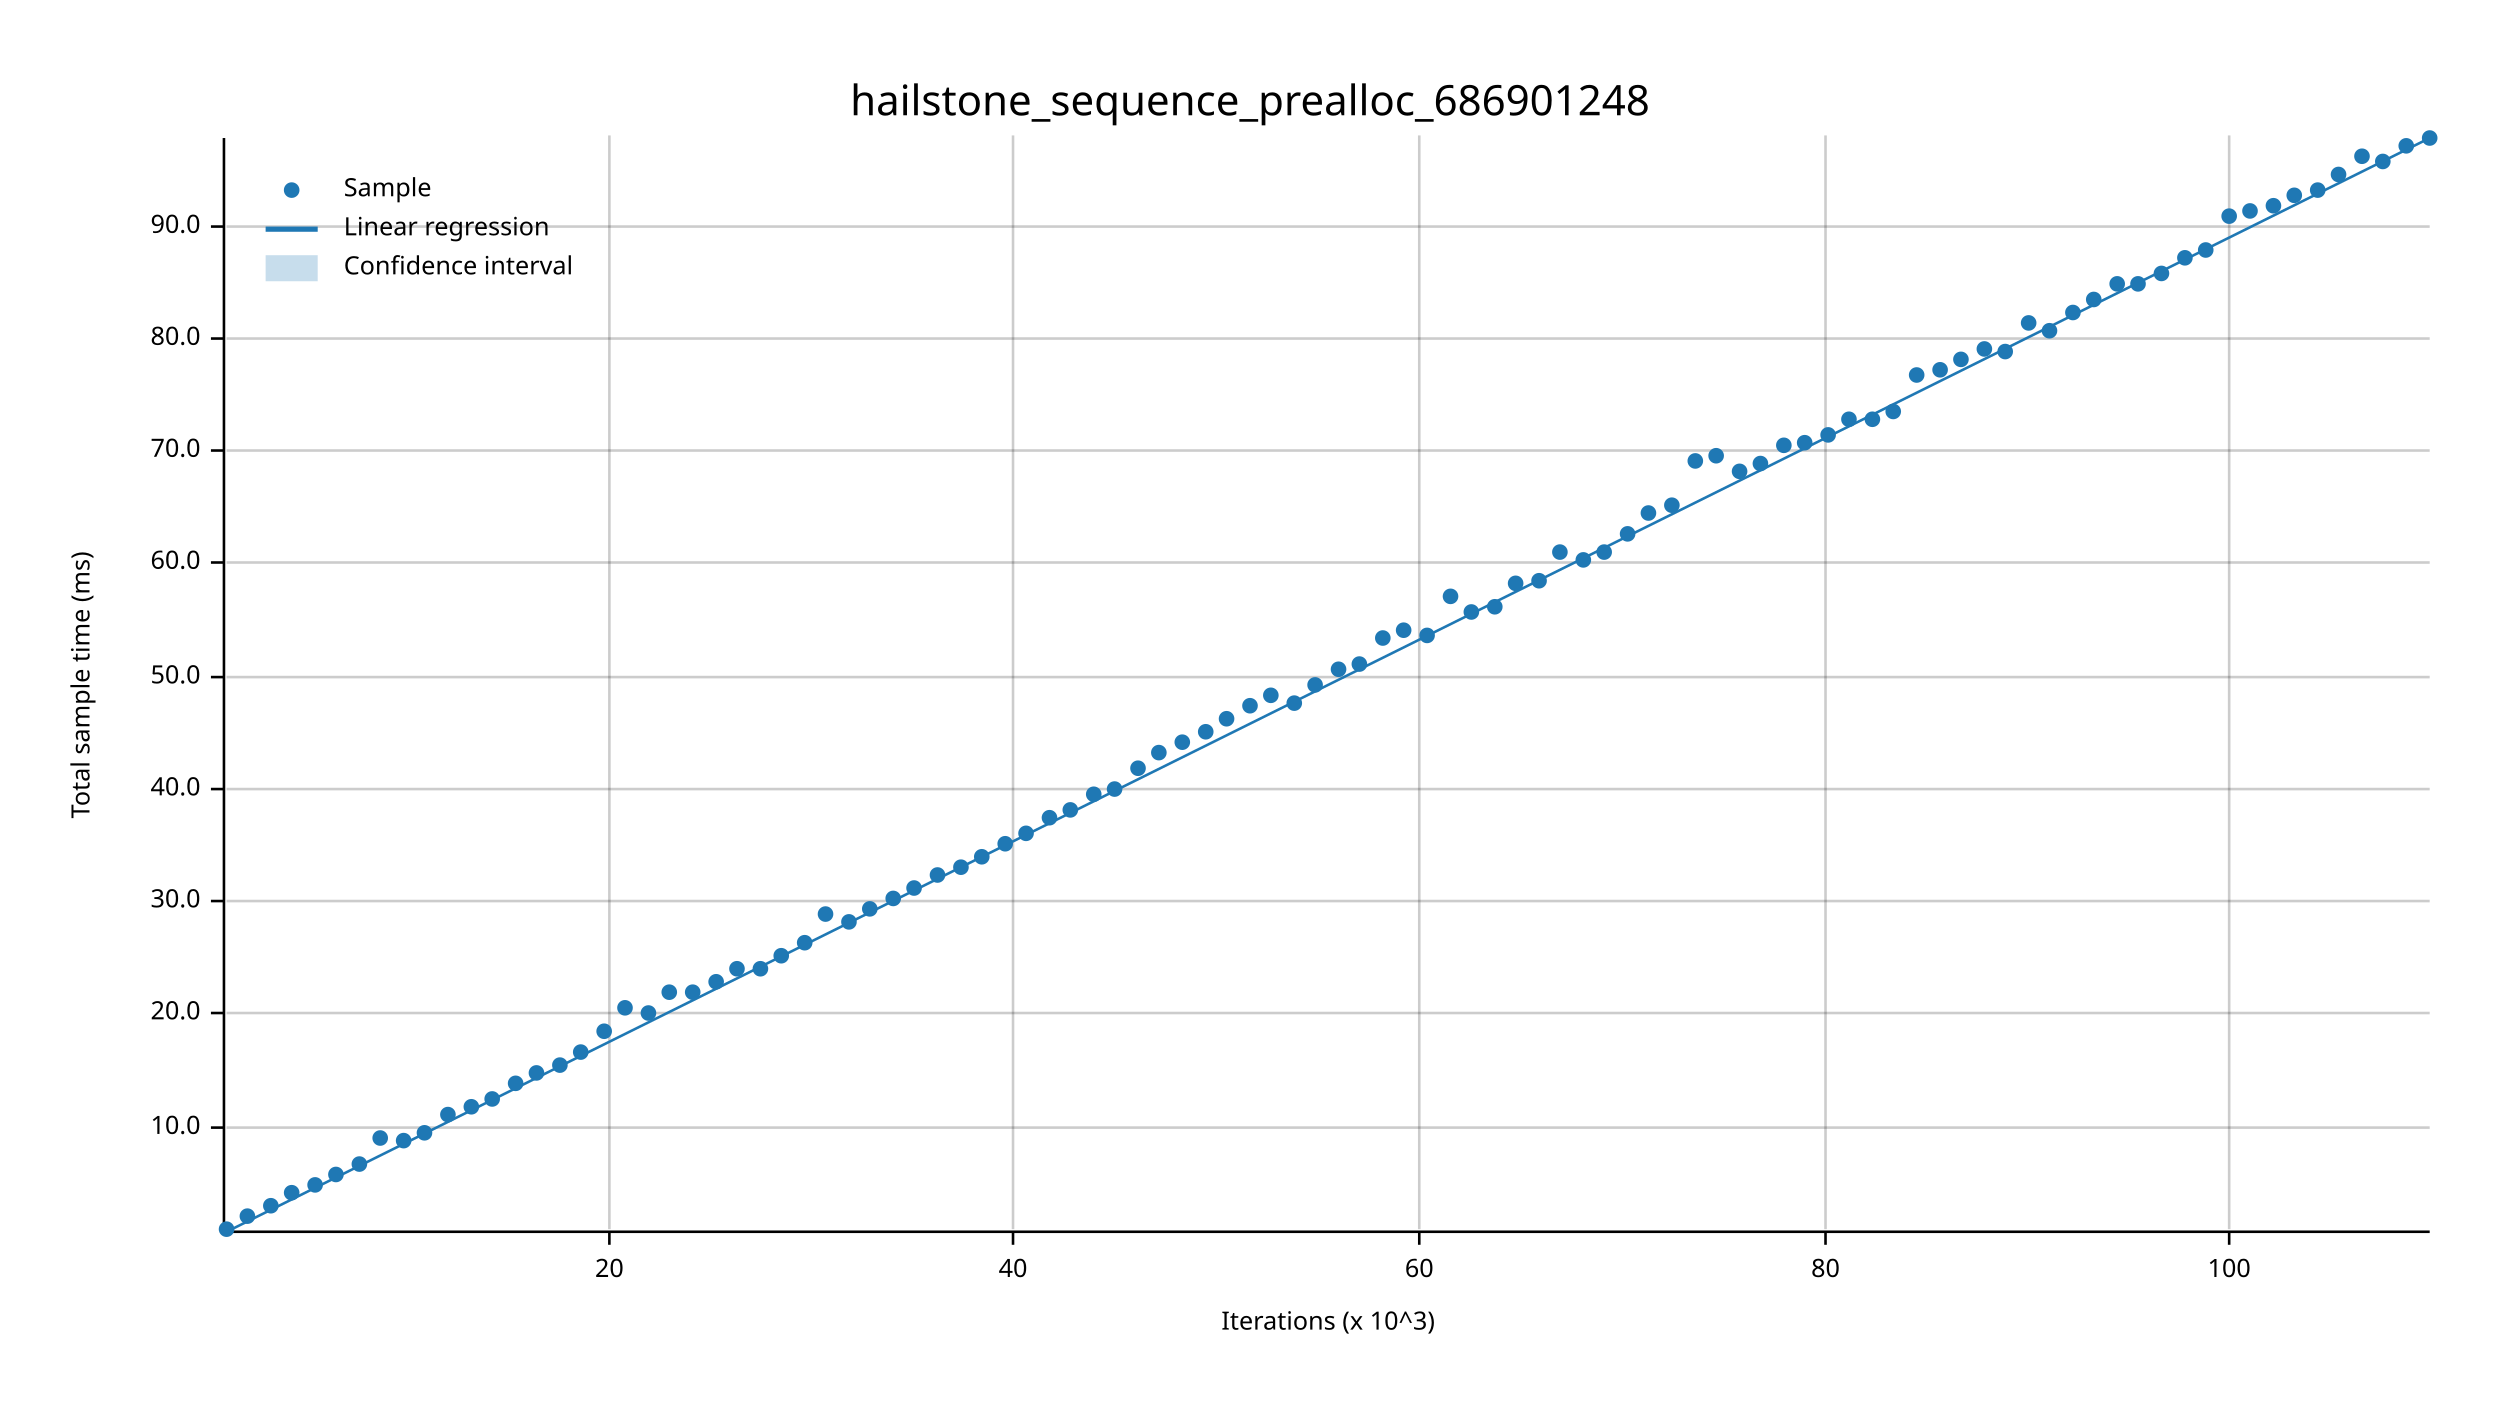
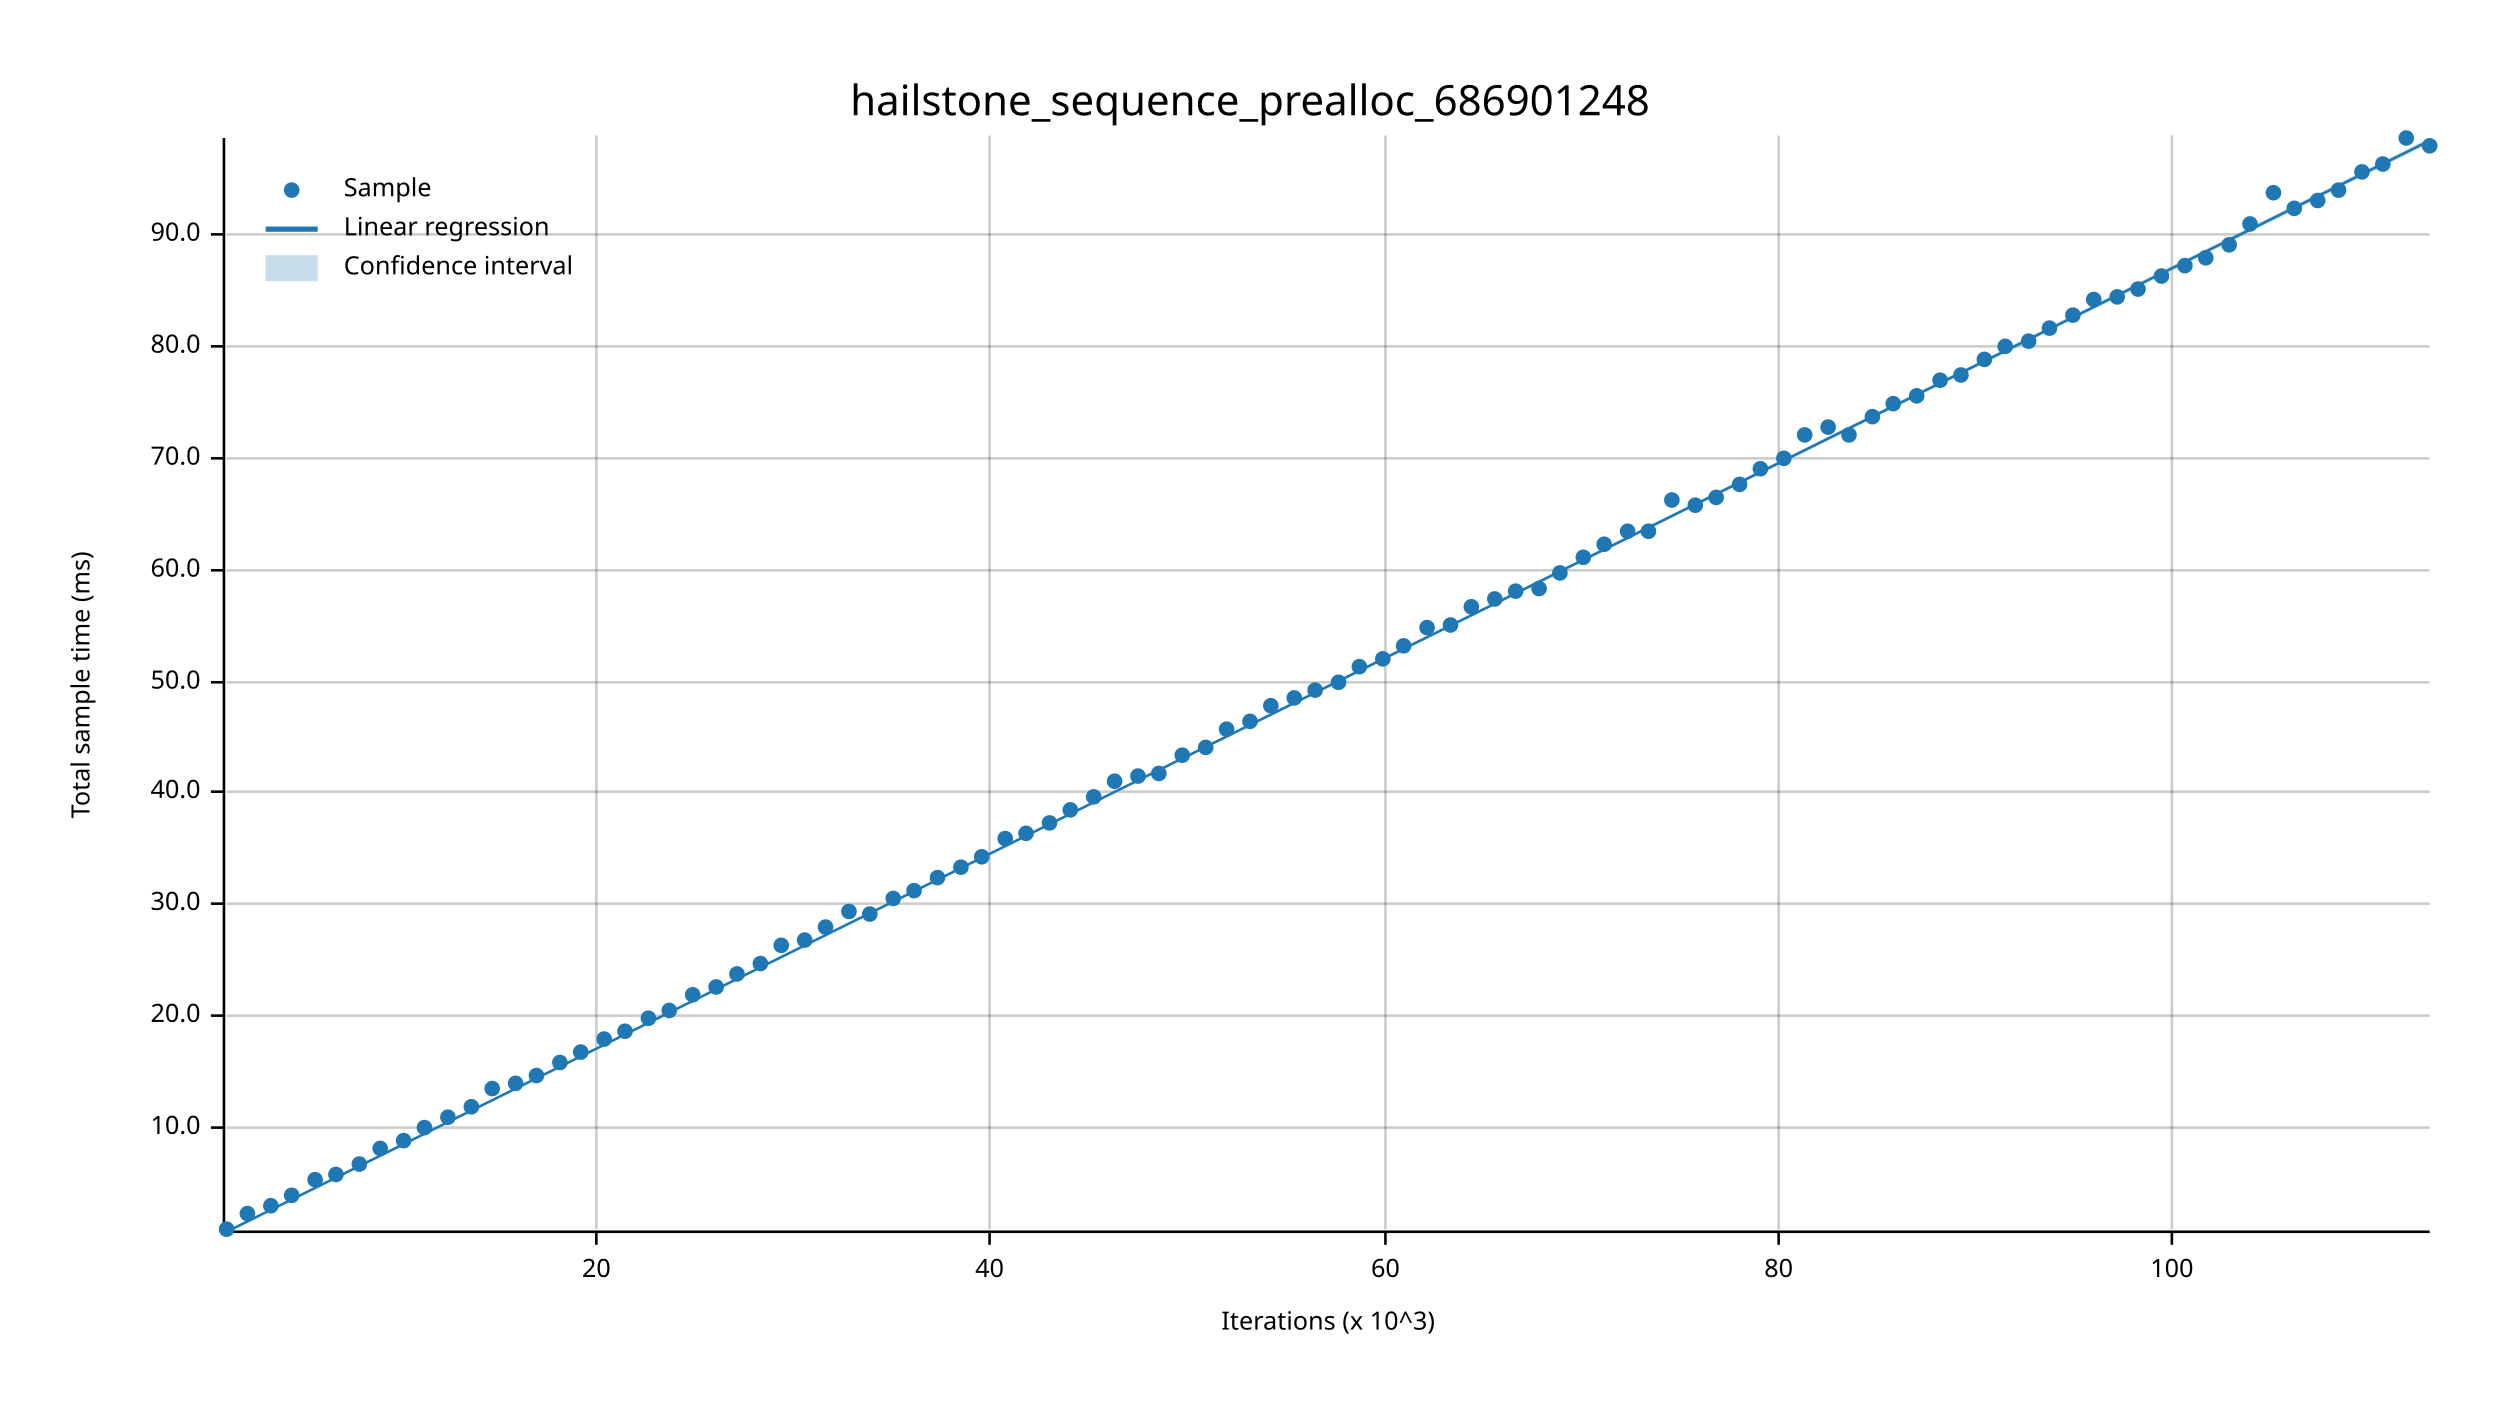
<svg xmlns="http://www.w3.org/2000/svg" width="960" height="540" viewBox="0 0 960 540">
  <text x="480" y="32" dy="0.76em" text-anchor="middle" font-family="sans-serif" font-size="16.129" opacity="1" fill="#000000">
hailstone_sequence_prealloc_686901248
</text>
  <text x="27" y="263" dy="0.76em" text-anchor="middle" font-family="sans-serif" font-size="9.677" opacity="1" fill="#000000" transform="rotate(270, 27, 263)">
Total sample time (ms)
</text>
  <text x="510" y="513" dy="-0.5ex" text-anchor="middle" font-family="sans-serif" font-size="9.677" opacity="1" fill="#000000">
Iterations (x 10^3)
</text>
-   <line opacity="0.2" stroke="#000000" stroke-width="1" x1="234" y1="472" x2="234" y2="52" />
-   <line opacity="0.2" stroke="#000000" stroke-width="1" x1="389" y1="472" x2="389" y2="52" />
-   <line opacity="0.2" stroke="#000000" stroke-width="1" x1="545" y1="472" x2="545" y2="52" />
-   <line opacity="0.2" stroke="#000000" stroke-width="1" x1="701" y1="472" x2="701" y2="52" />
-   <line opacity="0.2" stroke="#000000" stroke-width="1" x1="856" y1="472" x2="856" y2="52" />
+   <line opacity="0.2" stroke="#000000" stroke-width="1" x1="229" y1="472" x2="229" y2="52" />
+   <line opacity="0.2" stroke="#000000" stroke-width="1" x1="380" y1="472" x2="380" y2="52" />
+   <line opacity="0.2" stroke="#000000" stroke-width="1" x1="532" y1="472" x2="532" y2="52" />
+   <line opacity="0.2" stroke="#000000" stroke-width="1" x1="683" y1="472" x2="683" y2="52" />
+   <line opacity="0.2" stroke="#000000" stroke-width="1" x1="834" y1="472" x2="834" y2="52" />
  <line opacity="0.2" stroke="#000000" stroke-width="1" x1="87" y1="433" x2="933" y2="433" />
-   <line opacity="0.2" stroke="#000000" stroke-width="1" x1="87" y1="389" x2="933" y2="389" />
-   <line opacity="0.2" stroke="#000000" stroke-width="1" x1="87" y1="346" x2="933" y2="346" />
-   <line opacity="0.2" stroke="#000000" stroke-width="1" x1="87" y1="303" x2="933" y2="303" />
-   <line opacity="0.2" stroke="#000000" stroke-width="1" x1="87" y1="260" x2="933" y2="260" />
-   <line opacity="0.2" stroke="#000000" stroke-width="1" x1="87" y1="216" x2="933" y2="216" />
-   <line opacity="0.2" stroke="#000000" stroke-width="1" x1="87" y1="173" x2="933" y2="173" />
-   <line opacity="0.2" stroke="#000000" stroke-width="1" x1="87" y1="130" x2="933" y2="130" />
-   <line opacity="0.2" stroke="#000000" stroke-width="1" x1="87" y1="87" x2="933" y2="87" />
+   <line opacity="0.2" stroke="#000000" stroke-width="1" x1="87" y1="390" x2="933" y2="390" />
+   <line opacity="0.2" stroke="#000000" stroke-width="1" x1="87" y1="347" x2="933" y2="347" />
+   <line opacity="0.2" stroke="#000000" stroke-width="1" x1="87" y1="304" x2="933" y2="304" />
+   <line opacity="0.2" stroke="#000000" stroke-width="1" x1="87" y1="262" x2="933" y2="262" />
+   <line opacity="0.2" stroke="#000000" stroke-width="1" x1="87" y1="219" x2="933" y2="219" />
+   <line opacity="0.2" stroke="#000000" stroke-width="1" x1="87" y1="176" x2="933" y2="176" />
+   <line opacity="0.2" stroke="#000000" stroke-width="1" x1="87" y1="133" x2="933" y2="133" />
+   <line opacity="0.2" stroke="#000000" stroke-width="1" x1="87" y1="90" x2="933" y2="90" />
  <polyline fill="none" opacity="1" stroke="#000000" stroke-width="1" points="86,53 86,473 " />
  <text x="77" y="433" dy="0.5ex" text-anchor="end" font-family="sans-serif" font-size="9.677" opacity="1" fill="#000000">
10.0
</text>
  <polyline fill="none" opacity="1" stroke="#000000" stroke-width="1" points="81,433 86,433 " />
-   <text x="77" y="389" dy="0.5ex" text-anchor="end" font-family="sans-serif" font-size="9.677" opacity="1" fill="#000000">
+   <text x="77" y="390" dy="0.5ex" text-anchor="end" font-family="sans-serif" font-size="9.677" opacity="1" fill="#000000">
20.0
</text>
-   <polyline fill="none" opacity="1" stroke="#000000" stroke-width="1" points="81,389 86,389 " />
-   <text x="77" y="346" dy="0.5ex" text-anchor="end" font-family="sans-serif" font-size="9.677" opacity="1" fill="#000000">
+   <polyline fill="none" opacity="1" stroke="#000000" stroke-width="1" points="81,390 86,390 " />
+   <text x="77" y="347" dy="0.5ex" text-anchor="end" font-family="sans-serif" font-size="9.677" opacity="1" fill="#000000">
30.0
</text>
-   <polyline fill="none" opacity="1" stroke="#000000" stroke-width="1" points="81,346 86,346 " />
-   <text x="77" y="303" dy="0.5ex" text-anchor="end" font-family="sans-serif" font-size="9.677" opacity="1" fill="#000000">
+   <polyline fill="none" opacity="1" stroke="#000000" stroke-width="1" points="81,347 86,347 " />
+   <text x="77" y="304" dy="0.5ex" text-anchor="end" font-family="sans-serif" font-size="9.677" opacity="1" fill="#000000">
40.0
</text>
-   <polyline fill="none" opacity="1" stroke="#000000" stroke-width="1" points="81,303 86,303 " />
-   <text x="77" y="260" dy="0.5ex" text-anchor="end" font-family="sans-serif" font-size="9.677" opacity="1" fill="#000000">
+   <polyline fill="none" opacity="1" stroke="#000000" stroke-width="1" points="81,304 86,304 " />
+   <text x="77" y="262" dy="0.5ex" text-anchor="end" font-family="sans-serif" font-size="9.677" opacity="1" fill="#000000">
50.0
</text>
-   <polyline fill="none" opacity="1" stroke="#000000" stroke-width="1" points="81,260 86,260 " />
-   <text x="77" y="216" dy="0.5ex" text-anchor="end" font-family="sans-serif" font-size="9.677" opacity="1" fill="#000000">
+   <polyline fill="none" opacity="1" stroke="#000000" stroke-width="1" points="81,262 86,262 " />
+   <text x="77" y="219" dy="0.5ex" text-anchor="end" font-family="sans-serif" font-size="9.677" opacity="1" fill="#000000">
60.0
</text>
-   <polyline fill="none" opacity="1" stroke="#000000" stroke-width="1" points="81,216 86,216 " />
-   <text x="77" y="173" dy="0.5ex" text-anchor="end" font-family="sans-serif" font-size="9.677" opacity="1" fill="#000000">
+   <polyline fill="none" opacity="1" stroke="#000000" stroke-width="1" points="81,219 86,219 " />
+   <text x="77" y="176" dy="0.5ex" text-anchor="end" font-family="sans-serif" font-size="9.677" opacity="1" fill="#000000">
70.0
</text>
-   <polyline fill="none" opacity="1" stroke="#000000" stroke-width="1" points="81,173 86,173 " />
-   <text x="77" y="130" dy="0.5ex" text-anchor="end" font-family="sans-serif" font-size="9.677" opacity="1" fill="#000000">
+   <polyline fill="none" opacity="1" stroke="#000000" stroke-width="1" points="81,176 86,176 " />
+   <text x="77" y="133" dy="0.5ex" text-anchor="end" font-family="sans-serif" font-size="9.677" opacity="1" fill="#000000">
80.0
</text>
-   <polyline fill="none" opacity="1" stroke="#000000" stroke-width="1" points="81,130 86,130 " />
-   <text x="77" y="87" dy="0.5ex" text-anchor="end" font-family="sans-serif" font-size="9.677" opacity="1" fill="#000000">
+   <polyline fill="none" opacity="1" stroke="#000000" stroke-width="1" points="81,133 86,133 " />
+   <text x="77" y="90" dy="0.5ex" text-anchor="end" font-family="sans-serif" font-size="9.677" opacity="1" fill="#000000">
90.0
</text>
-   <polyline fill="none" opacity="1" stroke="#000000" stroke-width="1" points="81,87 86,87 " />
+   <polyline fill="none" opacity="1" stroke="#000000" stroke-width="1" points="81,90 86,90 " />
  <polyline fill="none" opacity="1" stroke="#000000" stroke-width="1" points="87,473 933,473 " />
-   <text x="234" y="483" dy="0.76em" text-anchor="middle" font-family="sans-serif" font-size="9.677" opacity="1" fill="#000000">
+   <text x="229" y="483" dy="0.76em" text-anchor="middle" font-family="sans-serif" font-size="9.677" opacity="1" fill="#000000">
20
</text>
-   <polyline fill="none" opacity="1" stroke="#000000" stroke-width="1" points="234,473 234,478 " />
-   <text x="389" y="483" dy="0.76em" text-anchor="middle" font-family="sans-serif" font-size="9.677" opacity="1" fill="#000000">
+   <polyline fill="none" opacity="1" stroke="#000000" stroke-width="1" points="229,473 229,478 " />
+   <text x="380" y="483" dy="0.76em" text-anchor="middle" font-family="sans-serif" font-size="9.677" opacity="1" fill="#000000">
40
</text>
-   <polyline fill="none" opacity="1" stroke="#000000" stroke-width="1" points="389,473 389,478 " />
-   <text x="545" y="483" dy="0.76em" text-anchor="middle" font-family="sans-serif" font-size="9.677" opacity="1" fill="#000000">
+   <polyline fill="none" opacity="1" stroke="#000000" stroke-width="1" points="380,473 380,478 " />
+   <text x="532" y="483" dy="0.76em" text-anchor="middle" font-family="sans-serif" font-size="9.677" opacity="1" fill="#000000">
60
</text>
-   <polyline fill="none" opacity="1" stroke="#000000" stroke-width="1" points="545,473 545,478 " />
-   <text x="701" y="483" dy="0.76em" text-anchor="middle" font-family="sans-serif" font-size="9.677" opacity="1" fill="#000000">
+   <polyline fill="none" opacity="1" stroke="#000000" stroke-width="1" points="532,473 532,478 " />
+   <text x="683" y="483" dy="0.76em" text-anchor="middle" font-family="sans-serif" font-size="9.677" opacity="1" fill="#000000">
80
</text>
-   <polyline fill="none" opacity="1" stroke="#000000" stroke-width="1" points="701,473 701,478 " />
-   <text x="856" y="483" dy="0.76em" text-anchor="middle" font-family="sans-serif" font-size="9.677" opacity="1" fill="#000000">
+   <polyline fill="none" opacity="1" stroke="#000000" stroke-width="1" points="683,473 683,478 " />
+   <text x="834" y="483" dy="0.76em" text-anchor="middle" font-family="sans-serif" font-size="9.677" opacity="1" fill="#000000">
100
</text>
-   <polyline fill="none" opacity="1" stroke="#000000" stroke-width="1" points="856,473 856,478 " />
+   <polyline fill="none" opacity="1" stroke="#000000" stroke-width="1" points="834,473 834,478 " />
  <circle cx="87" cy="472" r="3" opacity="1" fill="#1F78B4" stroke="none" stroke-width="1" />
-   <circle cx="95" cy="467" r="3" opacity="1" fill="#1F78B4" stroke="none" stroke-width="1" />
+   <circle cx="95" cy="466" r="3" opacity="1" fill="#1F78B4" stroke="none" stroke-width="1" />
  <circle cx="104" cy="463" r="3" opacity="1" fill="#1F78B4" stroke="none" stroke-width="1" />
-   <circle cx="112" cy="458" r="3" opacity="1" fill="#1F78B4" stroke="none" stroke-width="1" />
-   <circle cx="121" cy="455" r="3" opacity="1" fill="#1F78B4" stroke="none" stroke-width="1" />
+   <circle cx="112" cy="459" r="3" opacity="1" fill="#1F78B4" stroke="none" stroke-width="1" />
+   <circle cx="121" cy="453" r="3" opacity="1" fill="#1F78B4" stroke="none" stroke-width="1" />
  <circle cx="129" cy="451" r="3" opacity="1" fill="#1F78B4" stroke="none" stroke-width="1" />
  <circle cx="138" cy="447" r="3" opacity="1" fill="#1F78B4" stroke="none" stroke-width="1" />
-   <circle cx="146" cy="437" r="3" opacity="1" fill="#1F78B4" stroke="none" stroke-width="1" />
+   <circle cx="146" cy="441" r="3" opacity="1" fill="#1F78B4" stroke="none" stroke-width="1" />
  <circle cx="155" cy="438" r="3" opacity="1" fill="#1F78B4" stroke="none" stroke-width="1" />
-   <circle cx="163" cy="435" r="3" opacity="1" fill="#1F78B4" stroke="none" stroke-width="1" />
-   <circle cx="172" cy="428" r="3" opacity="1" fill="#1F78B4" stroke="none" stroke-width="1" />
+   <circle cx="163" cy="433" r="3" opacity="1" fill="#1F78B4" stroke="none" stroke-width="1" />
+   <circle cx="172" cy="429" r="3" opacity="1" fill="#1F78B4" stroke="none" stroke-width="1" />
  <circle cx="181" cy="425" r="3" opacity="1" fill="#1F78B4" stroke="none" stroke-width="1" />
-   <circle cx="189" cy="422" r="3" opacity="1" fill="#1F78B4" stroke="none" stroke-width="1" />
+   <circle cx="189" cy="418" r="3" opacity="1" fill="#1F78B4" stroke="none" stroke-width="1" />
  <circle cx="198" cy="416" r="3" opacity="1" fill="#1F78B4" stroke="none" stroke-width="1" />
-   <circle cx="206" cy="412" r="3" opacity="1" fill="#1F78B4" stroke="none" stroke-width="1" />
-   <circle cx="215" cy="409" r="3" opacity="1" fill="#1F78B4" stroke="none" stroke-width="1" />
+   <circle cx="206" cy="413" r="3" opacity="1" fill="#1F78B4" stroke="none" stroke-width="1" />
+   <circle cx="215" cy="408" r="3" opacity="1" fill="#1F78B4" stroke="none" stroke-width="1" />
  <circle cx="223" cy="404" r="3" opacity="1" fill="#1F78B4" stroke="none" stroke-width="1" />
-   <circle cx="232" cy="396" r="3" opacity="1" fill="#1F78B4" stroke="none" stroke-width="1" />
-   <circle cx="240" cy="387" r="3" opacity="1" fill="#1F78B4" stroke="none" stroke-width="1" />
-   <circle cx="249" cy="389" r="3" opacity="1" fill="#1F78B4" stroke="none" stroke-width="1" />
-   <circle cx="257" cy="381" r="3" opacity="1" fill="#1F78B4" stroke="none" stroke-width="1" />
-   <circle cx="266" cy="381" r="3" opacity="1" fill="#1F78B4" stroke="none" stroke-width="1" />
-   <circle cx="275" cy="377" r="3" opacity="1" fill="#1F78B4" stroke="none" stroke-width="1" />
-   <circle cx="283" cy="372" r="3" opacity="1" fill="#1F78B4" stroke="none" stroke-width="1" />
-   <circle cx="292" cy="372" r="3" opacity="1" fill="#1F78B4" stroke="none" stroke-width="1" />
-   <circle cx="300" cy="367" r="3" opacity="1" fill="#1F78B4" stroke="none" stroke-width="1" />
-   <circle cx="309" cy="362" r="3" opacity="1" fill="#1F78B4" stroke="none" stroke-width="1" />
-   <circle cx="317" cy="351" r="3" opacity="1" fill="#1F78B4" stroke="none" stroke-width="1" />
-   <circle cx="326" cy="354" r="3" opacity="1" fill="#1F78B4" stroke="none" stroke-width="1" />
-   <circle cx="334" cy="349" r="3" opacity="1" fill="#1F78B4" stroke="none" stroke-width="1" />
+   <circle cx="232" cy="399" r="3" opacity="1" fill="#1F78B4" stroke="none" stroke-width="1" />
+   <circle cx="240" cy="396" r="3" opacity="1" fill="#1F78B4" stroke="none" stroke-width="1" />
+   <circle cx="249" cy="391" r="3" opacity="1" fill="#1F78B4" stroke="none" stroke-width="1" />
+   <circle cx="257" cy="388" r="3" opacity="1" fill="#1F78B4" stroke="none" stroke-width="1" />
+   <circle cx="266" cy="382" r="3" opacity="1" fill="#1F78B4" stroke="none" stroke-width="1" />
+   <circle cx="275" cy="379" r="3" opacity="1" fill="#1F78B4" stroke="none" stroke-width="1" />
+   <circle cx="283" cy="374" r="3" opacity="1" fill="#1F78B4" stroke="none" stroke-width="1" />
+   <circle cx="292" cy="370" r="3" opacity="1" fill="#1F78B4" stroke="none" stroke-width="1" />
+   <circle cx="300" cy="363" r="3" opacity="1" fill="#1F78B4" stroke="none" stroke-width="1" />
+   <circle cx="309" cy="361" r="3" opacity="1" fill="#1F78B4" stroke="none" stroke-width="1" />
+   <circle cx="317" cy="356" r="3" opacity="1" fill="#1F78B4" stroke="none" stroke-width="1" />
+   <circle cx="326" cy="350" r="3" opacity="1" fill="#1F78B4" stroke="none" stroke-width="1" />
+   <circle cx="334" cy="351" r="3" opacity="1" fill="#1F78B4" stroke="none" stroke-width="1" />
  <circle cx="343" cy="345" r="3" opacity="1" fill="#1F78B4" stroke="none" stroke-width="1" />
-   <circle cx="351" cy="341" r="3" opacity="1" fill="#1F78B4" stroke="none" stroke-width="1" />
-   <circle cx="360" cy="336" r="3" opacity="1" fill="#1F78B4" stroke="none" stroke-width="1" />
+   <circle cx="351" cy="342" r="3" opacity="1" fill="#1F78B4" stroke="none" stroke-width="1" />
+   <circle cx="360" cy="337" r="3" opacity="1" fill="#1F78B4" stroke="none" stroke-width="1" />
  <circle cx="369" cy="333" r="3" opacity="1" fill="#1F78B4" stroke="none" stroke-width="1" />
  <circle cx="377" cy="329" r="3" opacity="1" fill="#1F78B4" stroke="none" stroke-width="1" />
-   <circle cx="386" cy="324" r="3" opacity="1" fill="#1F78B4" stroke="none" stroke-width="1" />
+   <circle cx="386" cy="322" r="3" opacity="1" fill="#1F78B4" stroke="none" stroke-width="1" />
  <circle cx="394" cy="320" r="3" opacity="1" fill="#1F78B4" stroke="none" stroke-width="1" />
-   <circle cx="403" cy="314" r="3" opacity="1" fill="#1F78B4" stroke="none" stroke-width="1" />
+   <circle cx="403" cy="316" r="3" opacity="1" fill="#1F78B4" stroke="none" stroke-width="1" />
  <circle cx="411" cy="311" r="3" opacity="1" fill="#1F78B4" stroke="none" stroke-width="1" />
-   <circle cx="420" cy="305" r="3" opacity="1" fill="#1F78B4" stroke="none" stroke-width="1" />
-   <circle cx="428" cy="303" r="3" opacity="1" fill="#1F78B4" stroke="none" stroke-width="1" />
-   <circle cx="437" cy="295" r="3" opacity="1" fill="#1F78B4" stroke="none" stroke-width="1" />
-   <circle cx="445" cy="289" r="3" opacity="1" fill="#1F78B4" stroke="none" stroke-width="1" />
-   <circle cx="454" cy="285" r="3" opacity="1" fill="#1F78B4" stroke="none" stroke-width="1" />
-   <circle cx="463" cy="281" r="3" opacity="1" fill="#1F78B4" stroke="none" stroke-width="1" />
-   <circle cx="471" cy="276" r="3" opacity="1" fill="#1F78B4" stroke="none" stroke-width="1" />
-   <circle cx="480" cy="271" r="3" opacity="1" fill="#1F78B4" stroke="none" stroke-width="1" />
-   <circle cx="488" cy="267" r="3" opacity="1" fill="#1F78B4" stroke="none" stroke-width="1" />
-   <circle cx="497" cy="270" r="3" opacity="1" fill="#1F78B4" stroke="none" stroke-width="1" />
-   <circle cx="505" cy="263" r="3" opacity="1" fill="#1F78B4" stroke="none" stroke-width="1" />
-   <circle cx="514" cy="257" r="3" opacity="1" fill="#1F78B4" stroke="none" stroke-width="1" />
-   <circle cx="522" cy="255" r="3" opacity="1" fill="#1F78B4" stroke="none" stroke-width="1" />
-   <circle cx="531" cy="245" r="3" opacity="1" fill="#1F78B4" stroke="none" stroke-width="1" />
-   <circle cx="539" cy="242" r="3" opacity="1" fill="#1F78B4" stroke="none" stroke-width="1" />
-   <circle cx="548" cy="244" r="3" opacity="1" fill="#1F78B4" stroke="none" stroke-width="1" />
-   <circle cx="557" cy="229" r="3" opacity="1" fill="#1F78B4" stroke="none" stroke-width="1" />
-   <circle cx="565" cy="235" r="3" opacity="1" fill="#1F78B4" stroke="none" stroke-width="1" />
-   <circle cx="574" cy="233" r="3" opacity="1" fill="#1F78B4" stroke="none" stroke-width="1" />
-   <circle cx="582" cy="224" r="3" opacity="1" fill="#1F78B4" stroke="none" stroke-width="1" />
-   <circle cx="591" cy="223" r="3" opacity="1" fill="#1F78B4" stroke="none" stroke-width="1" />
-   <circle cx="599" cy="212" r="3" opacity="1" fill="#1F78B4" stroke="none" stroke-width="1" />
-   <circle cx="608" cy="215" r="3" opacity="1" fill="#1F78B4" stroke="none" stroke-width="1" />
-   <circle cx="616" cy="212" r="3" opacity="1" fill="#1F78B4" stroke="none" stroke-width="1" />
-   <circle cx="625" cy="205" r="3" opacity="1" fill="#1F78B4" stroke="none" stroke-width="1" />
-   <circle cx="633" cy="197" r="3" opacity="1" fill="#1F78B4" stroke="none" stroke-width="1" />
-   <circle cx="642" cy="194" r="3" opacity="1" fill="#1F78B4" stroke="none" stroke-width="1" />
-   <circle cx="651" cy="177" r="3" opacity="1" fill="#1F78B4" stroke="none" stroke-width="1" />
-   <circle cx="659" cy="175" r="3" opacity="1" fill="#1F78B4" stroke="none" stroke-width="1" />
-   <circle cx="668" cy="181" r="3" opacity="1" fill="#1F78B4" stroke="none" stroke-width="1" />
-   <circle cx="676" cy="178" r="3" opacity="1" fill="#1F78B4" stroke="none" stroke-width="1" />
-   <circle cx="685" cy="171" r="3" opacity="1" fill="#1F78B4" stroke="none" stroke-width="1" />
-   <circle cx="693" cy="170" r="3" opacity="1" fill="#1F78B4" stroke="none" stroke-width="1" />
-   <circle cx="702" cy="167" r="3" opacity="1" fill="#1F78B4" stroke="none" stroke-width="1" />
-   <circle cx="710" cy="161" r="3" opacity="1" fill="#1F78B4" stroke="none" stroke-width="1" />
-   <circle cx="719" cy="161" r="3" opacity="1" fill="#1F78B4" stroke="none" stroke-width="1" />
-   <circle cx="727" cy="158" r="3" opacity="1" fill="#1F78B4" stroke="none" stroke-width="1" />
-   <circle cx="736" cy="144" r="3" opacity="1" fill="#1F78B4" stroke="none" stroke-width="1" />
-   <circle cx="745" cy="142" r="3" opacity="1" fill="#1F78B4" stroke="none" stroke-width="1" />
-   <circle cx="753" cy="138" r="3" opacity="1" fill="#1F78B4" stroke="none" stroke-width="1" />
-   <circle cx="762" cy="134" r="3" opacity="1" fill="#1F78B4" stroke="none" stroke-width="1" />
-   <circle cx="770" cy="135" r="3" opacity="1" fill="#1F78B4" stroke="none" stroke-width="1" />
-   <circle cx="779" cy="124" r="3" opacity="1" fill="#1F78B4" stroke="none" stroke-width="1" />
-   <circle cx="787" cy="127" r="3" opacity="1" fill="#1F78B4" stroke="none" stroke-width="1" />
-   <circle cx="796" cy="120" r="3" opacity="1" fill="#1F78B4" stroke="none" stroke-width="1" />
+   <circle cx="420" cy="306" r="3" opacity="1" fill="#1F78B4" stroke="none" stroke-width="1" />
+   <circle cx="428" cy="300" r="3" opacity="1" fill="#1F78B4" stroke="none" stroke-width="1" />
+   <circle cx="437" cy="298" r="3" opacity="1" fill="#1F78B4" stroke="none" stroke-width="1" />
+   <circle cx="445" cy="297" r="3" opacity="1" fill="#1F78B4" stroke="none" stroke-width="1" />
+   <circle cx="454" cy="290" r="3" opacity="1" fill="#1F78B4" stroke="none" stroke-width="1" />
+   <circle cx="463" cy="287" r="3" opacity="1" fill="#1F78B4" stroke="none" stroke-width="1" />
+   <circle cx="471" cy="280" r="3" opacity="1" fill="#1F78B4" stroke="none" stroke-width="1" />
+   <circle cx="480" cy="277" r="3" opacity="1" fill="#1F78B4" stroke="none" stroke-width="1" />
+   <circle cx="488" cy="271" r="3" opacity="1" fill="#1F78B4" stroke="none" stroke-width="1" />
+   <circle cx="497" cy="268" r="3" opacity="1" fill="#1F78B4" stroke="none" stroke-width="1" />
+   <circle cx="505" cy="265" r="3" opacity="1" fill="#1F78B4" stroke="none" stroke-width="1" />
+   <circle cx="514" cy="262" r="3" opacity="1" fill="#1F78B4" stroke="none" stroke-width="1" />
+   <circle cx="522" cy="256" r="3" opacity="1" fill="#1F78B4" stroke="none" stroke-width="1" />
+   <circle cx="531" cy="253" r="3" opacity="1" fill="#1F78B4" stroke="none" stroke-width="1" />
+   <circle cx="539" cy="248" r="3" opacity="1" fill="#1F78B4" stroke="none" stroke-width="1" />
+   <circle cx="548" cy="241" r="3" opacity="1" fill="#1F78B4" stroke="none" stroke-width="1" />
+   <circle cx="557" cy="240" r="3" opacity="1" fill="#1F78B4" stroke="none" stroke-width="1" />
+   <circle cx="565" cy="233" r="3" opacity="1" fill="#1F78B4" stroke="none" stroke-width="1" />
+   <circle cx="574" cy="230" r="3" opacity="1" fill="#1F78B4" stroke="none" stroke-width="1" />
+   <circle cx="582" cy="227" r="3" opacity="1" fill="#1F78B4" stroke="none" stroke-width="1" />
+   <circle cx="591" cy="226" r="3" opacity="1" fill="#1F78B4" stroke="none" stroke-width="1" />
+   <circle cx="599" cy="220" r="3" opacity="1" fill="#1F78B4" stroke="none" stroke-width="1" />
+   <circle cx="608" cy="214" r="3" opacity="1" fill="#1F78B4" stroke="none" stroke-width="1" />
+   <circle cx="616" cy="209" r="3" opacity="1" fill="#1F78B4" stroke="none" stroke-width="1" />
+   <circle cx="625" cy="204" r="3" opacity="1" fill="#1F78B4" stroke="none" stroke-width="1" />
+   <circle cx="633" cy="204" r="3" opacity="1" fill="#1F78B4" stroke="none" stroke-width="1" />
+   <circle cx="642" cy="192" r="3" opacity="1" fill="#1F78B4" stroke="none" stroke-width="1" />
+   <circle cx="651" cy="194" r="3" opacity="1" fill="#1F78B4" stroke="none" stroke-width="1" />
+   <circle cx="659" cy="191" r="3" opacity="1" fill="#1F78B4" stroke="none" stroke-width="1" />
+   <circle cx="668" cy="186" r="3" opacity="1" fill="#1F78B4" stroke="none" stroke-width="1" />
+   <circle cx="676" cy="180" r="3" opacity="1" fill="#1F78B4" stroke="none" stroke-width="1" />
+   <circle cx="685" cy="176" r="3" opacity="1" fill="#1F78B4" stroke="none" stroke-width="1" />
+   <circle cx="693" cy="167" r="3" opacity="1" fill="#1F78B4" stroke="none" stroke-width="1" />
+   <circle cx="702" cy="164" r="3" opacity="1" fill="#1F78B4" stroke="none" stroke-width="1" />
+   <circle cx="710" cy="167" r="3" opacity="1" fill="#1F78B4" stroke="none" stroke-width="1" />
+   <circle cx="719" cy="160" r="3" opacity="1" fill="#1F78B4" stroke="none" stroke-width="1" />
+   <circle cx="727" cy="155" r="3" opacity="1" fill="#1F78B4" stroke="none" stroke-width="1" />
+   <circle cx="736" cy="152" r="3" opacity="1" fill="#1F78B4" stroke="none" stroke-width="1" />
+   <circle cx="745" cy="146" r="3" opacity="1" fill="#1F78B4" stroke="none" stroke-width="1" />
+   <circle cx="753" cy="144" r="3" opacity="1" fill="#1F78B4" stroke="none" stroke-width="1" />
+   <circle cx="762" cy="138" r="3" opacity="1" fill="#1F78B4" stroke="none" stroke-width="1" />
+   <circle cx="770" cy="133" r="3" opacity="1" fill="#1F78B4" stroke="none" stroke-width="1" />
+   <circle cx="779" cy="131" r="3" opacity="1" fill="#1F78B4" stroke="none" stroke-width="1" />
+   <circle cx="787" cy="126" r="3" opacity="1" fill="#1F78B4" stroke="none" stroke-width="1" />
+   <circle cx="796" cy="121" r="3" opacity="1" fill="#1F78B4" stroke="none" stroke-width="1" />
  <circle cx="804" cy="115" r="3" opacity="1" fill="#1F78B4" stroke="none" stroke-width="1" />
-   <circle cx="813" cy="109" r="3" opacity="1" fill="#1F78B4" stroke="none" stroke-width="1" />
-   <circle cx="821" cy="109" r="3" opacity="1" fill="#1F78B4" stroke="none" stroke-width="1" />
-   <circle cx="830" cy="105" r="3" opacity="1" fill="#1F78B4" stroke="none" stroke-width="1" />
-   <circle cx="839" cy="99" r="3" opacity="1" fill="#1F78B4" stroke="none" stroke-width="1" />
-   <circle cx="847" cy="96" r="3" opacity="1" fill="#1F78B4" stroke="none" stroke-width="1" />
-   <circle cx="856" cy="83" r="3" opacity="1" fill="#1F78B4" stroke="none" stroke-width="1" />
-   <circle cx="864" cy="81" r="3" opacity="1" fill="#1F78B4" stroke="none" stroke-width="1" />
-   <circle cx="873" cy="79" r="3" opacity="1" fill="#1F78B4" stroke="none" stroke-width="1" />
-   <circle cx="881" cy="75" r="3" opacity="1" fill="#1F78B4" stroke="none" stroke-width="1" />
-   <circle cx="890" cy="73" r="3" opacity="1" fill="#1F78B4" stroke="none" stroke-width="1" />
-   <circle cx="898" cy="67" r="3" opacity="1" fill="#1F78B4" stroke="none" stroke-width="1" />
-   <circle cx="907" cy="60" r="3" opacity="1" fill="#1F78B4" stroke="none" stroke-width="1" />
-   <circle cx="915" cy="62" r="3" opacity="1" fill="#1F78B4" stroke="none" stroke-width="1" />
-   <circle cx="924" cy="56" r="3" opacity="1" fill="#1F78B4" stroke="none" stroke-width="1" />
-   <circle cx="933" cy="53" r="3" opacity="1" fill="#1F78B4" stroke="none" stroke-width="1" />
-   <polyline fill="none" opacity="1" stroke="#1F78B4" stroke-width="1" points="87,473 933,53 " />
-   <polygon opacity="0.25" fill="#1F78B4" points="87,473 933,53 933,53 " />
+   <circle cx="813" cy="114" r="3" opacity="1" fill="#1F78B4" stroke="none" stroke-width="1" />
+   <circle cx="821" cy="111" r="3" opacity="1" fill="#1F78B4" stroke="none" stroke-width="1" />
+   <circle cx="830" cy="106" r="3" opacity="1" fill="#1F78B4" stroke="none" stroke-width="1" />
+   <circle cx="839" cy="102" r="3" opacity="1" fill="#1F78B4" stroke="none" stroke-width="1" />
+   <circle cx="847" cy="99" r="3" opacity="1" fill="#1F78B4" stroke="none" stroke-width="1" />
+   <circle cx="856" cy="94" r="3" opacity="1" fill="#1F78B4" stroke="none" stroke-width="1" />
+   <circle cx="864" cy="86" r="3" opacity="1" fill="#1F78B4" stroke="none" stroke-width="1" />
+   <circle cx="873" cy="74" r="3" opacity="1" fill="#1F78B4" stroke="none" stroke-width="1" />
+   <circle cx="881" cy="80" r="3" opacity="1" fill="#1F78B4" stroke="none" stroke-width="1" />
+   <circle cx="890" cy="77" r="3" opacity="1" fill="#1F78B4" stroke="none" stroke-width="1" />
+   <circle cx="898" cy="73" r="3" opacity="1" fill="#1F78B4" stroke="none" stroke-width="1" />
+   <circle cx="907" cy="66" r="3" opacity="1" fill="#1F78B4" stroke="none" stroke-width="1" />
+   <circle cx="915" cy="63" r="3" opacity="1" fill="#1F78B4" stroke="none" stroke-width="1" />
+   <circle cx="924" cy="53" r="3" opacity="1" fill="#1F78B4" stroke="none" stroke-width="1" />
+   <circle cx="933" cy="56" r="3" opacity="1" fill="#1F78B4" stroke="none" stroke-width="1" />
+   <polyline fill="none" opacity="1" stroke="#1F78B4" stroke-width="1" points="87,473 933,54 " />
+   <polygon opacity="0.25" fill="#1F78B4" points="87,473 933,55 933,53 " />
  <text x="132" y="68" dy="0.76em" text-anchor="start" font-family="sans-serif" font-size="9.677" opacity="1" fill="#000000">
Sample
</text>
  <text x="132" y="83" dy="0.76em" text-anchor="start" font-family="sans-serif" font-size="9.677" opacity="1" fill="#000000">
Linear regression
</text>
  <text x="132" y="98" dy="0.76em" text-anchor="start" font-family="sans-serif" font-size="9.677" opacity="1" fill="#000000">
Confidence interval
</text>
  <circle cx="112" cy="73" r="3" opacity="1" fill="#1F78B4" stroke="none" stroke-width="1" />
  <polyline fill="none" opacity="1" stroke="#1F78B4" stroke-width="2" points="102,88 122,88 " />
  <rect x="102" y="98" width="20" height="10" opacity="0.25" fill="#1F78B4" stroke="none" />
</svg>
